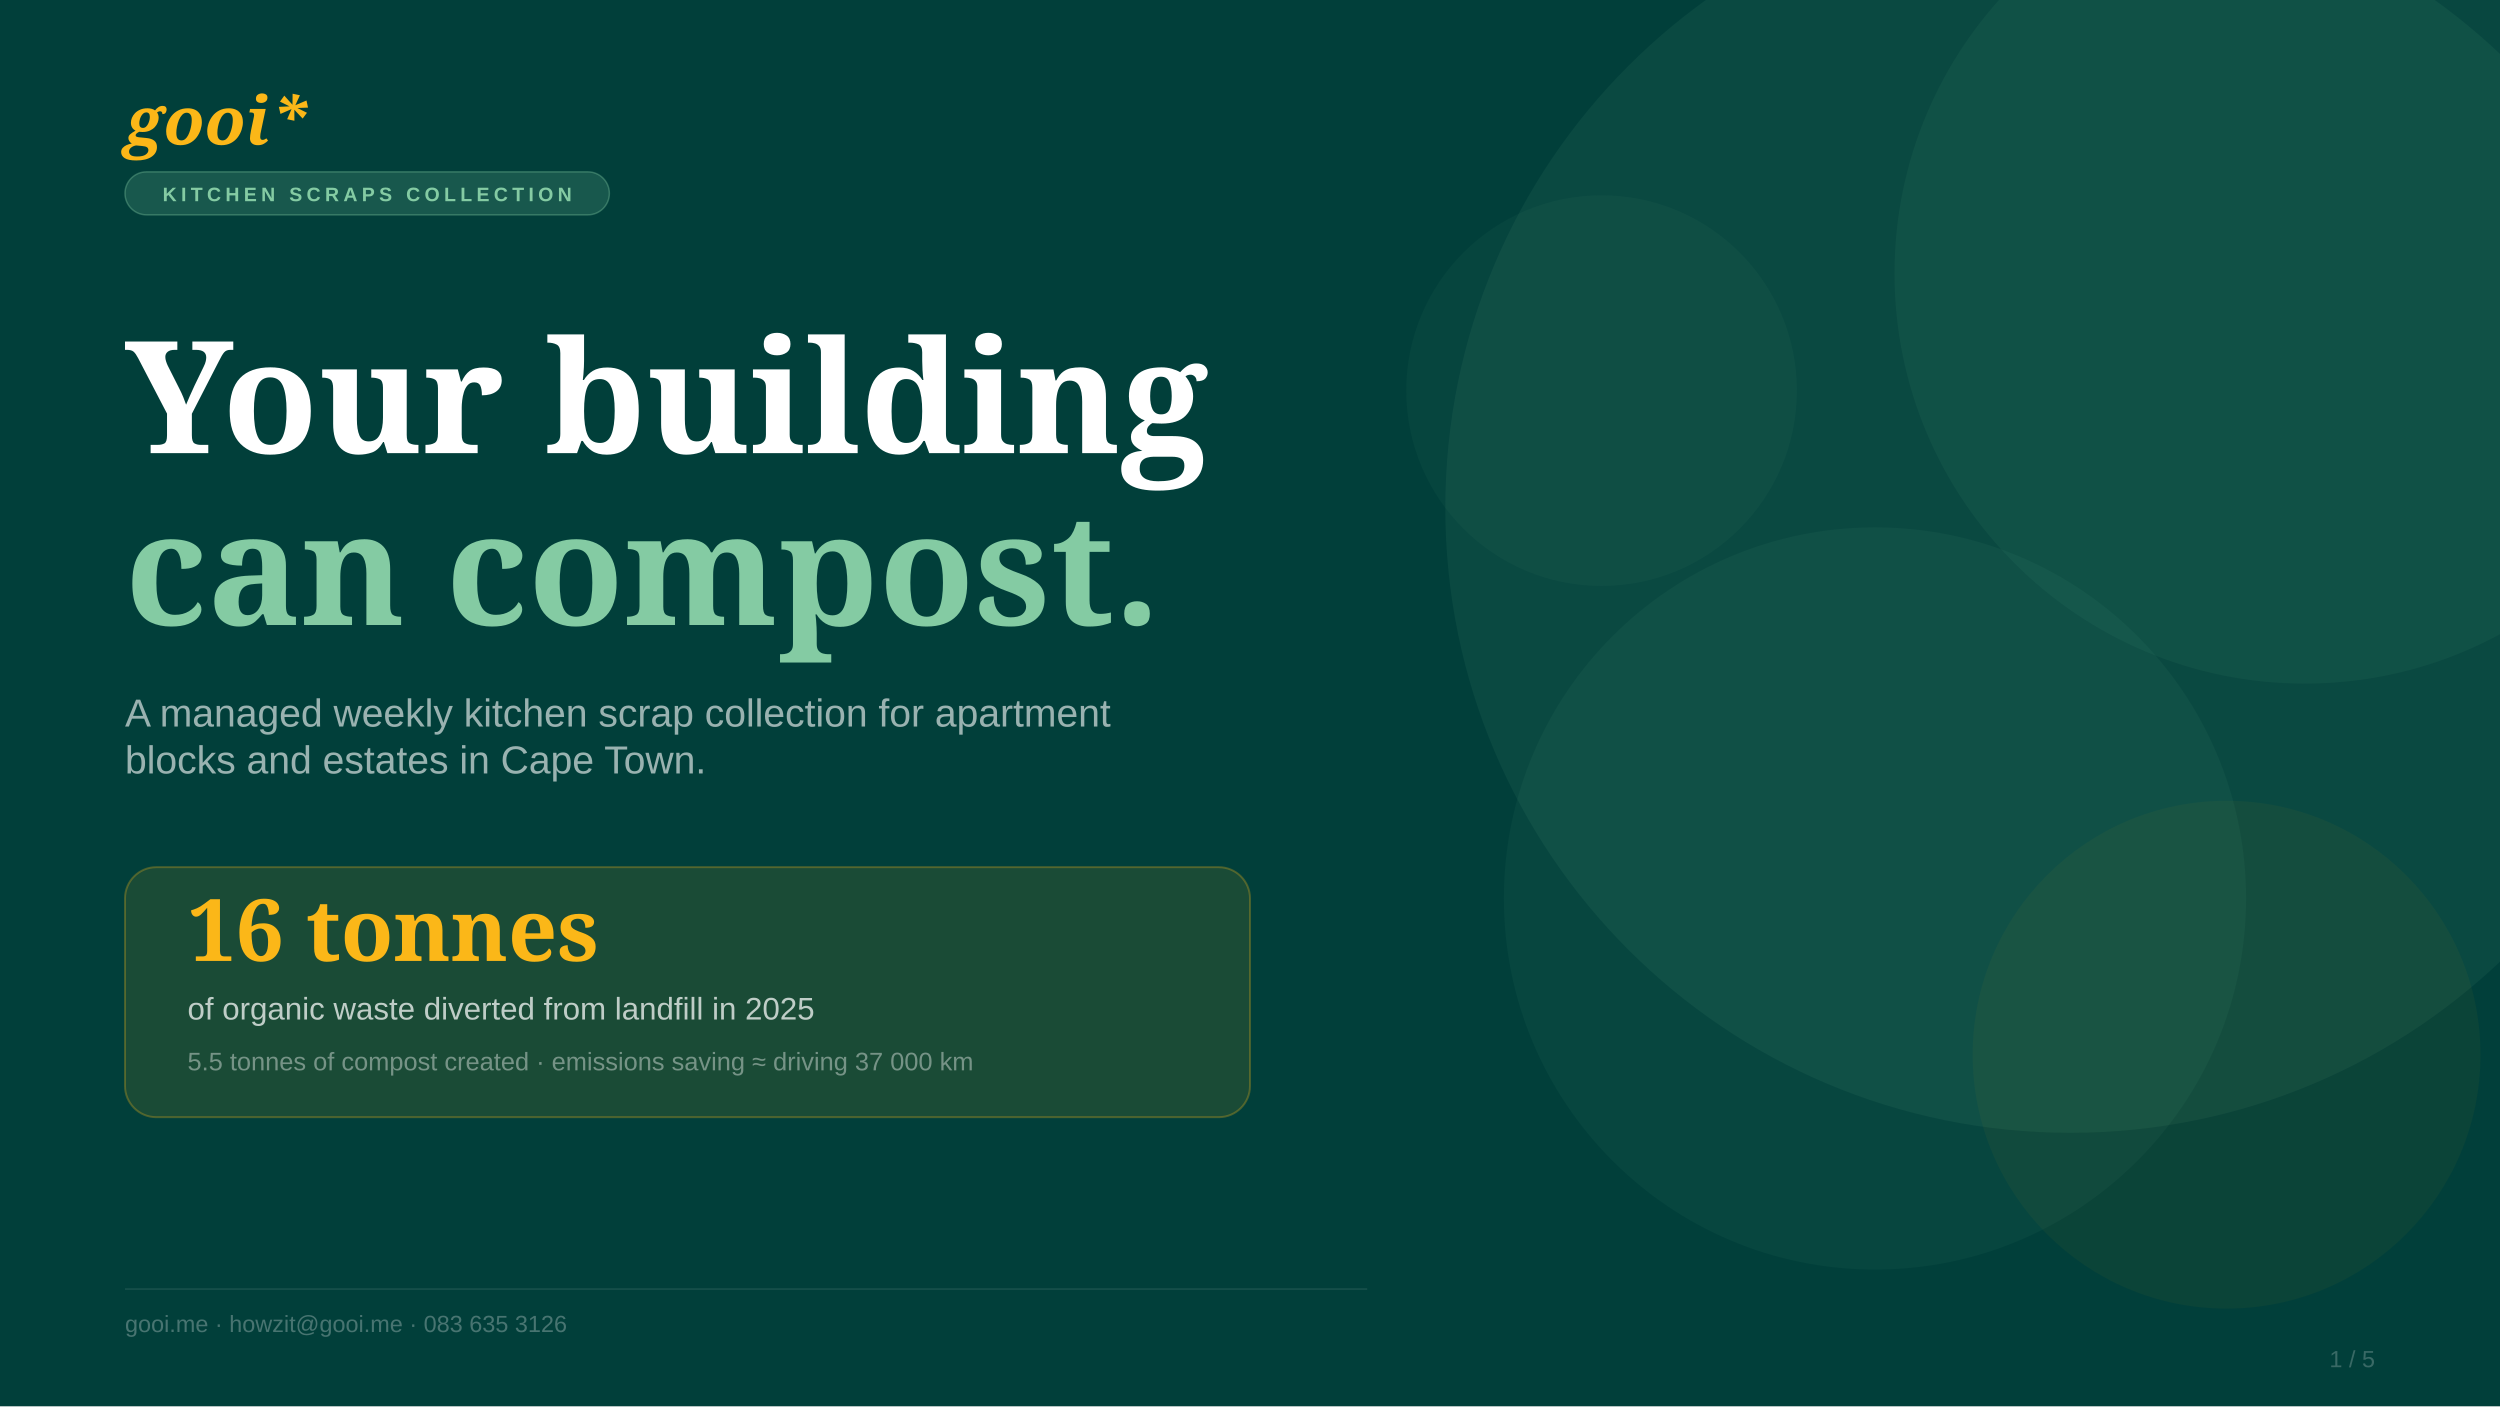
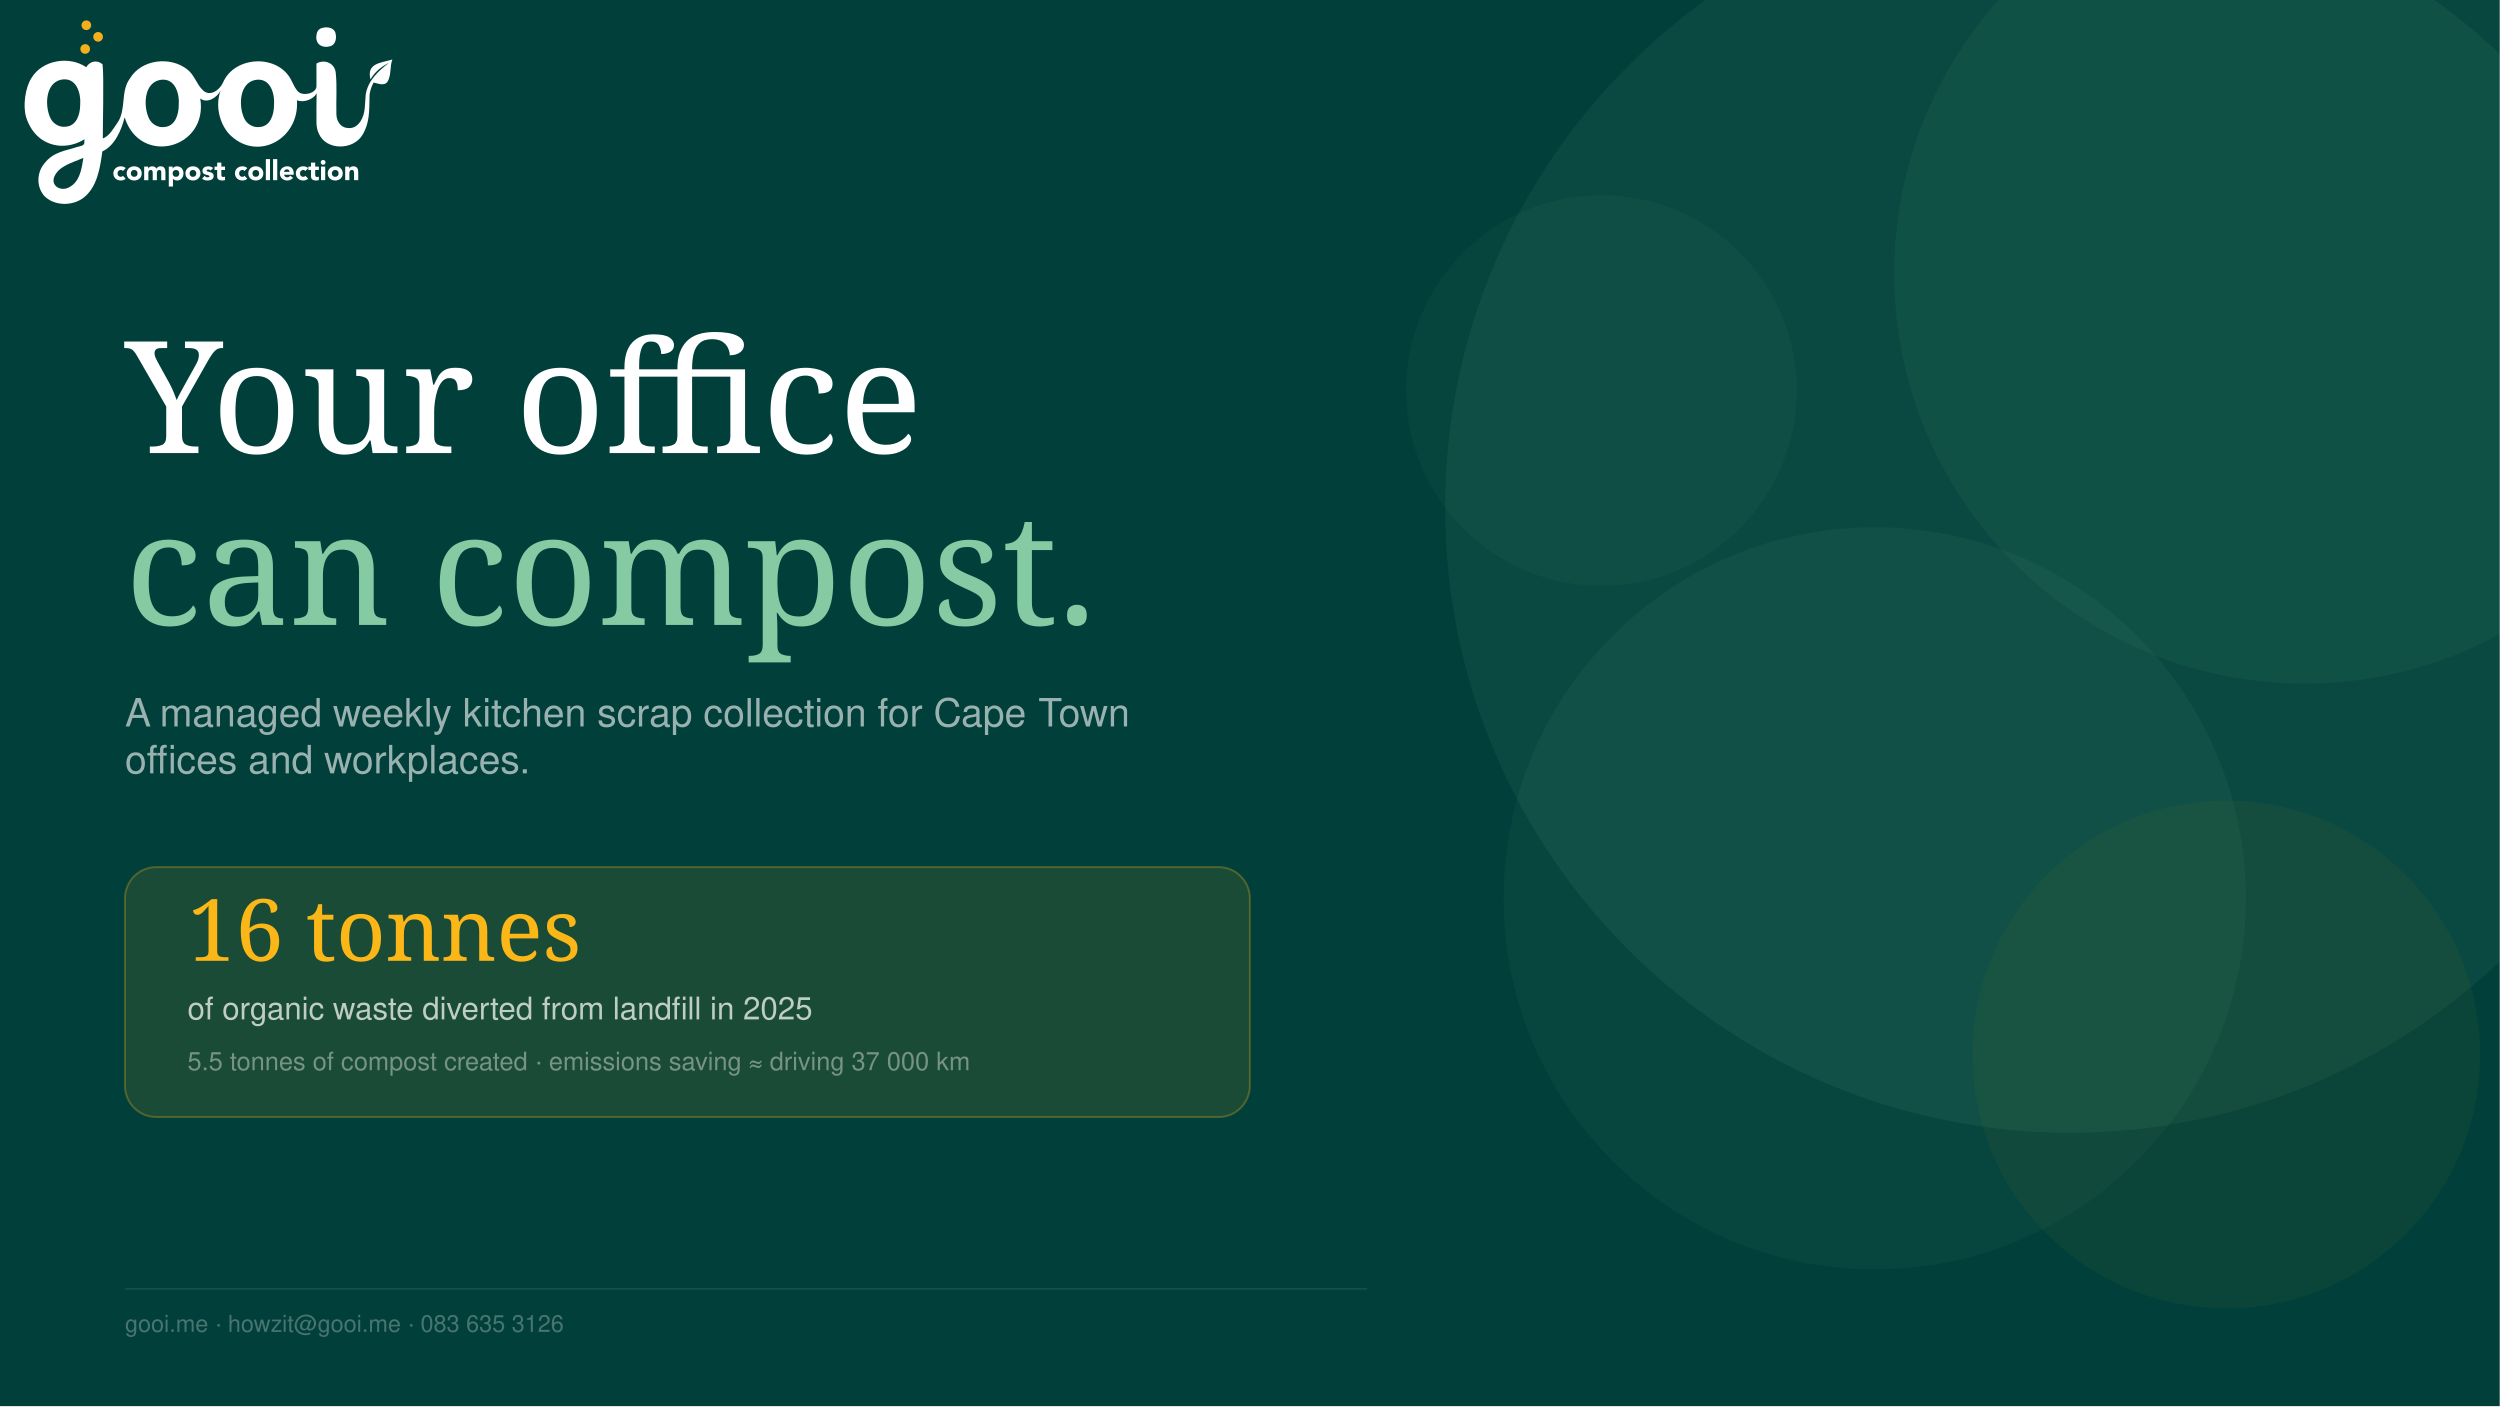
- <svg xmlns="http://www.w3.org/2000/svg" viewBox="0 0 1280 720" width="1280" height="720">
-   <rect width="1280" height="720" fill="#013f3a" />
-   <circle cx="1060" cy="260" r="320" fill="rgba(132,203,163,0.07)" />
-   <circle cx="1180" cy="140" r="210" fill="rgba(132,203,163,0.06)" />
-   <circle cx="960" cy="460" r="190" fill="rgba(132,203,163,0.05)" />
-   <circle cx="1140" cy="540" r="130" fill="rgba(251,183,24,0.04)" />
-   <circle cx="820" cy="200" r="100" fill="rgba(132,203,163,0.04)" />
-   <text x="64" y="74" font-family="Georgia, 'Libre Baskerville', serif" font-style="italic" font-size="34" font-weight="bold" fill="#FBB718">gooi*</text>
-   <rect x="64" y="88" width="248" height="22" rx="11" fill="rgba(132,203,163,0.18)" stroke="rgba(132,203,163,0.35)" stroke-width="0.75" />
-   <text x="188" y="103" text-anchor="middle" font-family="-apple-system, 'Helvetica Neue', Arial, sans-serif" font-size="10" letter-spacing="2.2" fill="#84cba3" font-weight="600">KITCHEN SCRAPS COLLECTION</text>
-   <text x="64" y="232" font-family="Georgia, 'Libre Baskerville', serif" font-size="80" font-weight="bold" fill="white">Your building</text>
-   <text x="64" y="320" font-family="Georgia, 'Libre Baskerville', serif" font-size="80" font-weight="bold" fill="#84cba3">can compost.</text>
-   <text x="64" y="372" font-family="-apple-system, 'Helvetica Neue', Arial, sans-serif" font-size="20" fill="rgba(255,255,255,0.60)">
-     A managed weekly kitchen scrap collection for apartment
-   </text>
-   <text x="64" y="396" font-family="-apple-system, 'Helvetica Neue', Arial, sans-serif" font-size="20" fill="rgba(255,255,255,0.60)">
-     blocks and estates in Cape Town.
-   </text>
-   <rect x="64" y="444" width="576" height="128" rx="16" fill="rgba(251,183,24,0.10)" stroke="rgba(251,183,24,0.28)" stroke-width="1" />
-   <text x="96" y="492" font-family="Georgia, 'Libre Baskerville', serif" font-size="44" font-weight="bold" fill="#FBB718">16 tonnes</text>
-   <text x="96" y="522" font-family="-apple-system, 'Helvetica Neue', Arial, sans-serif" font-size="16" fill="rgba(255,255,255,0.72)">of organic waste diverted from landfill in 2025</text>
-   <text x="96" y="548" font-family="-apple-system, 'Helvetica Neue', Arial, sans-serif" font-size="13" fill="rgba(255,255,255,0.40)">
-     5.5 tonnes of compost created · emissions saving ≈ driving 37 000 km
-   </text>
-   <line x1="64" y1="660" x2="700" y2="660" stroke="rgba(255,255,255,0.10)" stroke-width="0.75" />
-   <text x="64" y="682" font-family="-apple-system, 'Helvetica Neue', Arial, sans-serif" font-size="12" fill="rgba(255,255,255,0.28)">
-     gooi.me · howzit@gooi.me · 083 635 3126
-   </text>
-   <text x="1216" y="700" text-anchor="end" font-family="-apple-system, 'Helvetica Neue', Arial, sans-serif" font-size="12" fill="rgba(255,255,255,0.22)">1 / 5</text>
+ <svg xmlns="http://www.w3.org/2000/svg" width="100%" height="100%" viewBox="0 0 5334 3000" version="1.1" xml:space="preserve" style="fill-rule:evenodd;clip-rule:evenodd;">
+   <rect x="0" y="0" width="5333.333" height="3000" style="fill:#013f3a;" />
+   <circle cx="4416.667" cy="1083.333" r="1333.333" style="fill:#84cba3;fill-opacity:0.07;" />
+   <circle cx="4916.667" cy="583.333" r="875" style="fill:#84cba3;fill-opacity:0.06;" />
+   <circle cx="4000" cy="1916.667" r="791.667" style="fill:#84cba3;fill-opacity:0.05;" />
+   <circle cx="4750" cy="2250" r="541.667" style="fill:#fbb718;fill-opacity:0.04;" />
+   <circle cx="3416.667" cy="833.333" r="416.667" style="fill:#84cba3;fill-opacity:0.04;" />
+   <clipPath id="_clip1">
+     <rect x="52.483" y="43.541" width="784.708" height="391.445" />
+   </clipPath>
+   <g clip-path="url(#_clip1)">
+     <g id="Layer_1-2">
+       <path d="M262.283,364.854c-0.435,-0.632 -1.046,-1.159 -1.84,-1.573c-0.794,-0.414 -1.643,-0.625 -2.556,-0.625c-2.254,0 -4.01,0.674 -5.26,2.023c-1.25,1.348 -1.868,3.111 -1.868,5.288c0,2.177 0.625,3.94 1.868,5.288c1.25,1.348 2.999,2.023 5.26,2.023c0.99,0 1.84,-0.218 2.556,-0.653c0.709,-0.435 1.327,-0.948 1.84,-1.545l5.878,6.18c-1.384,1.426 -3.02,2.423 -4.902,2.999c-1.882,0.576 -3.673,0.864 -5.373,0.864c-2.219,0 -4.305,-0.358 -6.265,-1.068c-1.959,-0.716 -3.666,-1.735 -5.106,-3.062c-1.447,-1.327 -2.584,-2.922 -3.413,-4.783c-0.829,-1.861 -1.25,-3.94 -1.25,-6.236c0,-2.297 0.414,-4.375 1.25,-6.236c0.829,-1.861 1.966,-3.455 3.413,-4.783c1.447,-1.327 3.146,-2.346 5.106,-3.062c1.959,-0.709 4.045,-1.068 6.265,-1.068c1.7,0 3.497,0.288 5.373,0.864c1.882,0.576 3.512,1.573 4.902,2.999l-5.878,6.18l0,-0.014Z" style="fill:#fff;fill-rule:nonzero;" />
+       <path d="M270.304,369.959c0,-2.297 0.414,-4.375 1.25,-6.236c0.829,-1.861 1.966,-3.455 3.413,-4.783c1.447,-1.327 3.146,-2.346 5.106,-3.062c1.959,-0.709 4.045,-1.068 6.265,-1.068c2.219,0 4.305,0.358 6.265,1.068c1.959,0.716 3.659,1.735 5.106,3.062c1.447,1.327 2.584,2.922 3.413,4.783c0.829,1.861 1.25,3.94 1.25,6.236c0,2.297 -0.414,4.375 -1.25,6.236c-0.829,1.861 -1.973,3.455 -3.413,4.783c-1.447,1.327 -3.146,2.346 -5.106,3.062c-1.959,0.709 -4.052,1.068 -6.265,1.068c-2.212,0 -4.305,-0.358 -6.265,-1.068c-1.959,-0.716 -3.666,-1.735 -5.106,-3.062c-1.447,-1.327 -2.584,-2.922 -3.413,-4.783c-0.829,-1.861 -1.25,-3.94 -1.25,-6.236Zm8.912,0c0,2.177 0.625,3.94 1.868,5.288c1.25,1.348 2.999,2.023 5.26,2.023c2.261,0 4.01,-0.674 5.253,-2.023c1.25,-1.348 1.868,-3.111 1.868,-5.288c0,-2.177 -0.625,-3.94 -1.868,-5.288c-1.25,-1.348 -2.999,-2.023 -5.253,-2.023c-2.254,0 -4.01,0.674 -5.26,2.023c-1.25,1.348 -1.868,3.111 -1.868,5.288Z" style="fill:#fff;fill-rule:nonzero;" />
+       <path d="M307.603,355.527l8.554,0l0,3.919l0.119,0c0.274,-0.555 0.674,-1.11 1.187,-1.664c0.513,-0.555 1.131,-1.046 1.84,-1.482c0.716,-0.435 1.524,-0.794 2.437,-1.068c0.913,-0.274 1.903,-0.414 2.971,-0.414c2.023,0 3.814,0.414 5.373,1.25c1.566,0.829 2.739,2.135 3.533,3.919c1.032,-1.861 2.275,-3.188 3.743,-3.982c1.461,-0.794 3.266,-1.187 5.408,-1.187c1.938,0 3.575,0.33 4.902,0.983c1.327,0.653 2.374,1.545 3.146,2.676c0.773,1.131 1.327,2.458 1.664,3.982c0.337,1.524 0.506,3.16 0.506,4.902l0,17.045l-8.912,0l0,-16.813c0,-1.348 -0.288,-2.507 -0.864,-3.476c-0.576,-0.969 -1.594,-1.454 -3.062,-1.454c-1.032,0 -1.889,0.169 -2.584,0.506c-0.695,0.337 -1.25,0.801 -1.664,1.398c-0.414,0.597 -0.716,1.285 -0.892,2.079c-0.176,0.794 -0.267,1.622 -0.267,2.493l0,15.268l-8.912,0l0,-15.268c0,-0.513 -0.021,-1.145 -0.056,-1.903c-0.042,-0.751 -0.176,-1.468 -0.414,-2.135c-0.239,-0.674 -0.625,-1.25 -1.159,-1.721c-0.534,-0.478 -1.32,-0.716 -2.346,-0.716c-1.152,0 -2.079,0.211 -2.795,0.625c-0.709,0.414 -1.257,0.969 -1.636,1.664c-0.379,0.695 -0.625,1.475 -0.744,2.346c-0.119,0.871 -0.176,1.784 -0.176,2.732l0,14.376l-8.912,0l0,-28.865l0.014,-0.014Z" style="fill:#fff;fill-rule:nonzero;" />
+       <path d="M360.115,355.527l8.196,0l0,3.799l0.119,0c0.358,-0.513 0.822,-1.039 1.398,-1.573c0.576,-0.534 1.25,-1.018 2.023,-1.454c0.773,-0.435 1.615,-0.794 2.521,-1.068c0.913,-0.274 1.882,-0.414 2.908,-0.414c2.135,0 4.08,0.365 5.822,1.096c1.742,0.73 3.238,1.763 4.488,3.09c1.25,1.327 2.205,2.901 2.879,4.72c0.674,1.819 1.011,3.821 1.011,5.998c0,2.023 -0.309,3.947 -0.92,5.794c-0.618,1.84 -1.482,3.476 -2.613,4.902c-1.131,1.426 -2.507,2.563 -4.13,3.413c-1.622,0.85 -3.462,1.278 -5.527,1.278c-1.861,0 -3.596,-0.288 -5.197,-0.864c-1.601,-0.576 -2.922,-1.552 -3.947,-2.943l-0.119,0l0,16.631l-8.912,0l0,-42.412l0,0.007Zm8.196,14.432c0,2.177 0.625,3.94 1.868,5.288c1.25,1.348 2.999,2.023 5.253,2.023c2.254,0 4.01,-0.674 5.26,-2.023c1.25,-1.348 1.868,-3.111 1.868,-5.288c0,-2.177 -0.625,-3.94 -1.868,-5.288c-1.25,-1.348 -2.999,-2.023 -5.26,-2.023c-2.261,0 -4.01,0.674 -5.253,2.023c-1.25,1.348 -1.868,3.111 -1.868,5.288Z" style="fill:#fff;fill-rule:nonzero;" />
+       <path d="M395.637,369.959c0,-2.297 0.414,-4.375 1.25,-6.236c0.829,-1.861 1.966,-3.455 3.413,-4.783c1.447,-1.327 3.146,-2.346 5.106,-3.062c1.959,-0.709 4.045,-1.068 6.265,-1.068c2.219,0 4.305,0.358 6.265,1.068c1.959,0.716 3.659,1.735 5.106,3.062c1.447,1.327 2.584,2.922 3.413,4.783c0.829,1.861 1.25,3.94 1.25,6.236c0,2.297 -0.414,4.375 -1.25,6.236c-0.829,1.861 -1.973,3.455 -3.413,4.783c-1.447,1.327 -3.146,2.346 -5.106,3.062c-1.959,0.709 -4.052,1.068 -6.265,1.068c-2.212,0 -4.305,-0.358 -6.265,-1.068c-1.959,-0.716 -3.666,-1.735 -5.106,-3.062c-1.447,-1.327 -2.584,-2.922 -3.413,-4.783c-0.829,-1.861 -1.25,-3.94 -1.25,-6.236Zm8.905,0c0,2.177 0.625,3.94 1.868,5.288c1.25,1.348 2.999,2.023 5.26,2.023c2.261,0 4.01,-0.674 5.253,-2.023c1.25,-1.348 1.868,-3.111 1.868,-5.288c0,-2.177 -0.625,-3.94 -1.868,-5.288c-1.25,-1.348 -2.999,-2.023 -5.253,-2.023c-2.254,0 -4.01,0.674 -5.26,2.023c-1.25,1.348 -1.868,3.111 -1.868,5.288Z" style="fill:#fff;fill-rule:nonzero;" />
+       <path d="M449.273,364.018c-1.306,-1.622 -3.027,-2.437 -5.169,-2.437c-0.751,0 -1.482,0.176 -2.198,0.534c-0.716,0.358 -1.068,0.969 -1.068,1.84c0,0.709 0.365,1.236 1.096,1.573c0.73,0.337 1.664,0.632 2.795,0.892c1.131,0.26 2.339,0.534 3.624,0.829c1.285,0.295 2.493,0.766 3.624,1.398c1.131,0.632 2.058,1.496 2.795,2.584c0.73,1.089 1.096,2.542 1.096,4.368c0,1.826 -0.407,3.399 -1.215,4.6c-0.815,1.208 -1.854,2.177 -3.118,2.908c-1.271,0.73 -2.69,1.25 -4.277,1.545c-1.587,0.295 -3.146,0.442 -4.691,0.442c-2.023,0 -4.059,-0.288 -6.117,-0.864c-2.058,-0.576 -3.799,-1.594 -5.225,-3.062l5.408,-5.998c0.829,1.032 1.756,1.812 2.76,2.346c1.011,0.534 2.191,0.801 3.533,0.801c1.032,0 1.959,-0.147 2.795,-0.442c0.836,-0.295 1.25,-0.843 1.25,-1.636c0,-0.751 -0.365,-1.313 -1.096,-1.693c-0.73,-0.379 -1.664,-0.695 -2.795,-0.948c-1.131,-0.26 -2.339,-0.534 -3.624,-0.829c-1.285,-0.295 -2.493,-0.744 -3.624,-1.334c-1.131,-0.597 -2.058,-1.433 -2.795,-2.521c-0.73,-1.089 -1.096,-2.542 -1.096,-4.368c0,-1.7 0.344,-3.167 1.039,-4.396c0.695,-1.229 1.601,-2.24 2.732,-3.027c1.131,-0.794 2.423,-1.377 3.891,-1.756c1.461,-0.379 2.95,-0.562 4.453,-0.562c1.903,0 3.821,0.281 5.759,0.829c1.938,0.555 3.582,1.545 4.93,2.971l-5.464,5.408l-0.007,0.007Z" style="fill:#fff;fill-rule:nonzero;" />
+       <path d="M480.097,362.655l-7.838,0l0,9.622c0,0.794 0.042,1.517 0.119,2.17c0.077,0.653 0.26,1.215 0.534,1.693c0.274,0.478 0.702,0.843 1.278,1.096c0.576,0.26 1.334,0.386 2.29,0.386c0.478,0 1.096,-0.049 1.868,-0.147c0.773,-0.098 1.355,-0.323 1.756,-0.681l0,7.423c-0.99,0.358 -2.023,0.597 -3.09,0.716c-1.068,0.119 -2.121,0.176 -3.146,0.176c-1.503,0 -2.894,-0.162 -4.158,-0.478c-1.271,-0.316 -2.374,-0.822 -3.329,-1.517c-0.948,-0.695 -1.693,-1.594 -2.226,-2.704c-0.534,-1.11 -0.801,-2.458 -0.801,-4.038l0,-13.723l-5.703,0l0,-7.128l5.703,0l0,-8.554l8.912,0l0,8.554l7.838,0l0,7.128l-0.007,0.007Z" style="fill:#fff;fill-rule:nonzero;" />
+       <path d="M521.737,364.854c-0.435,-0.632 -1.046,-1.159 -1.84,-1.573c-0.794,-0.414 -1.643,-0.625 -2.556,-0.625c-2.254,0 -4.01,0.674 -5.26,2.023c-1.25,1.348 -1.868,3.111 -1.868,5.288c0,2.177 0.625,3.94 1.868,5.288c1.25,1.348 2.999,2.023 5.26,2.023c0.99,0 1.84,-0.218 2.556,-0.653c0.709,-0.435 1.327,-0.948 1.84,-1.545l5.878,6.18c-1.384,1.426 -3.02,2.423 -4.902,2.999c-1.882,0.576 -3.673,0.864 -5.373,0.864c-2.219,0 -4.305,-0.358 -6.265,-1.068c-1.959,-0.716 -3.666,-1.735 -5.106,-3.062c-1.447,-1.327 -2.584,-2.922 -3.413,-4.783c-0.829,-1.861 -1.25,-3.94 -1.25,-6.236c0,-2.297 0.414,-4.375 1.25,-6.236c0.829,-1.861 1.966,-3.455 3.413,-4.783c1.447,-1.327 3.146,-2.346 5.106,-3.062c1.959,-0.709 4.045,-1.068 6.265,-1.068c1.7,0 3.497,0.288 5.373,0.864c1.882,0.576 3.512,1.573 4.902,2.999l-5.878,6.18l0,-0.014Z" style="fill:#fff;fill-rule:nonzero;" />
+       <path d="M529.757,369.959c0,-2.297 0.414,-4.375 1.25,-6.236c0.829,-1.861 1.966,-3.455 3.413,-4.783c1.447,-1.327 3.146,-2.346 5.106,-3.062c1.959,-0.709 4.045,-1.068 6.265,-1.068c2.219,0 4.305,0.358 6.265,1.068c1.959,0.716 3.659,1.735 5.106,3.062c1.447,1.327 2.584,2.922 3.413,4.783c0.829,1.861 1.25,3.94 1.25,6.236c0,2.297 -0.414,4.375 -1.25,6.236c-0.829,1.861 -1.973,3.455 -3.413,4.783c-1.447,1.327 -3.146,2.346 -5.106,3.062c-1.959,0.709 -4.052,1.068 -6.265,1.068c-2.212,0 -4.305,-0.358 -6.265,-1.068c-1.959,-0.716 -3.666,-1.735 -5.106,-3.062c-1.447,-1.327 -2.584,-2.922 -3.413,-4.783c-0.829,-1.861 -1.25,-3.94 -1.25,-6.236Zm8.912,0c0,2.177 0.625,3.94 1.868,5.288c1.25,1.348 2.999,2.023 5.26,2.023c2.261,0 4.01,-0.674 5.253,-2.023c1.25,-1.348 1.868,-3.111 1.868,-5.288c0,-2.177 -0.625,-3.94 -1.868,-5.288c-1.25,-1.348 -2.999,-2.023 -5.253,-2.023c-2.254,0 -4.01,0.674 -5.26,2.023c-1.25,1.348 -1.868,3.111 -1.868,5.288Z" style="fill:#fff;fill-rule:nonzero;" />
+       <rect x="567.176" y="339.486" width="8.912" height="44.905" style="fill:#fff;fill-rule:nonzero;" />
+       <rect x="582.62" y="339.486" width="8.912" height="44.905" style="fill:#fff;fill-rule:nonzero;" />
+       <path d="M625.271,379.405c-1.426,1.819 -3.231,3.231 -5.408,4.214c-2.177,0.99 -4.439,1.482 -6.77,1.482c-2.332,0 -4.305,-0.358 -6.265,-1.068c-1.959,-0.716 -3.666,-1.735 -5.106,-3.062c-1.447,-1.327 -2.584,-2.922 -3.413,-4.783c-0.829,-1.861 -1.25,-3.94 -1.25,-6.236c0,-2.297 0.414,-4.375 1.25,-6.236c0.829,-1.861 1.966,-3.455 3.413,-4.783c1.447,-1.327 3.146,-2.346 5.106,-3.062c1.959,-0.709 4.045,-1.068 6.265,-1.068c2.058,0 3.933,0.358 5.611,1.068c1.686,0.716 3.111,1.735 4.277,3.062c1.166,1.327 2.072,2.922 2.704,4.783c0.632,1.861 0.948,3.94 0.948,6.236l0,2.795l-20.669,0c0.358,1.7 1.131,3.062 2.318,4.066c1.187,1.004 2.655,1.517 4.396,1.517c1.468,0 2.704,-0.33 3.715,-0.983c1.011,-0.653 1.889,-1.496 2.641,-2.521l6.236,4.572l0,0.007Zm-7.543,-12.712c0.042,-1.503 -0.456,-2.795 -1.482,-3.863c-1.032,-1.068 -2.36,-1.601 -3.982,-1.601c-0.99,0 -1.861,0.162 -2.613,0.478c-0.751,0.316 -1.398,0.723 -1.931,1.215c-0.534,0.499 -0.948,1.068 -1.25,1.721c-0.295,0.653 -0.464,1.334 -0.506,2.051l11.764,0Z" style="fill:#fff;fill-rule:nonzero;" />
+       <path d="M651.586,364.854c-0.435,-0.632 -1.046,-1.159 -1.84,-1.573c-0.794,-0.414 -1.643,-0.625 -2.556,-0.625c-2.254,0 -4.01,0.674 -5.26,2.023c-1.25,1.348 -1.868,3.111 -1.868,5.288c0,2.177 0.625,3.94 1.868,5.288c1.25,1.348 2.999,2.023 5.26,2.023c0.99,0 1.84,-0.218 2.556,-0.653c0.709,-0.435 1.327,-0.948 1.84,-1.545l5.878,6.18c-1.384,1.426 -3.02,2.423 -4.902,2.999c-1.882,0.576 -3.673,0.864 -5.373,0.864c-2.219,0 -4.305,-0.358 -6.265,-1.068c-1.959,-0.716 -3.666,-1.735 -5.106,-3.062c-1.447,-1.327 -2.584,-2.922 -3.413,-4.783c-0.829,-1.861 -1.25,-3.94 -1.25,-6.236c0,-2.297 0.414,-4.375 1.25,-6.236c0.829,-1.861 1.966,-3.455 3.413,-4.783c1.447,-1.327 3.146,-2.346 5.106,-3.062c1.959,-0.709 4.045,-1.068 6.265,-1.068c1.7,0 3.497,0.288 5.373,0.864c1.882,0.576 3.512,1.573 4.902,2.999l-5.878,6.18l0,-0.014Z" style="fill:#fff;fill-rule:nonzero;" />
+       <path d="M680.332,362.655l-7.838,0l0,9.622c0,0.794 0.042,1.517 0.119,2.17c0.077,0.653 0.26,1.215 0.534,1.693c0.274,0.478 0.702,0.843 1.278,1.096c0.576,0.26 1.334,0.386 2.29,0.386c0.478,0 1.096,-0.049 1.868,-0.147c0.773,-0.098 1.355,-0.323 1.756,-0.681l0,7.423c-0.99,0.358 -2.023,0.597 -3.09,0.716c-1.068,0.119 -2.121,0.176 -3.146,0.176c-1.503,0 -2.894,-0.162 -4.158,-0.478c-1.271,-0.316 -2.374,-0.822 -3.329,-1.517c-0.948,-0.695 -1.693,-1.594 -2.226,-2.704c-0.534,-1.11 -0.801,-2.458 -0.801,-4.038l0,-13.723l-5.703,0l0,-7.128l5.703,0l0,-8.554l8.912,0l0,8.554l7.838,0l0,7.128l-0.007,0.007Z" style="fill:#fff;fill-rule:nonzero;" />
+       <path d="M684.25,346.439c0,-1.426 0.506,-2.641 1.517,-3.652c1.011,-1.011 2.226,-1.517 3.652,-1.517c1.426,0 2.641,0.506 3.652,1.517c1.011,1.011 1.517,2.226 1.517,3.652c0,1.426 -0.506,2.641 -1.517,3.652c-1.011,1.011 -2.226,1.517 -3.652,1.517c-1.426,0 -2.641,-0.506 -3.652,-1.517c-1.011,-1.011 -1.517,-2.226 -1.517,-3.652Zm0.716,9.088l8.912,0l0,28.865l-8.912,0l0,-28.865Z" style="fill:#fff;fill-rule:nonzero;" />
+       <path d="M699.224,369.959c0,-2.297 0.414,-4.375 1.25,-6.236c0.829,-1.861 1.966,-3.455 3.413,-4.783c1.447,-1.327 3.146,-2.346 5.106,-3.062c1.959,-0.709 4.045,-1.068 6.265,-1.068c2.219,0 4.305,0.358 6.265,1.068c1.959,0.716 3.659,1.735 5.106,3.062c1.447,1.327 2.584,2.922 3.413,4.783c0.829,1.861 1.25,3.94 1.25,6.236c0,2.297 -0.414,4.375 -1.25,6.236c-0.829,1.861 -1.973,3.455 -3.413,4.783c-1.447,1.327 -3.146,2.346 -5.106,3.062c-1.959,0.709 -4.052,1.068 -6.265,1.068c-2.212,0 -4.305,-0.358 -6.265,-1.068c-1.959,-0.716 -3.666,-1.735 -5.106,-3.062c-1.447,-1.327 -2.584,-2.922 -3.413,-4.783c-0.829,-1.861 -1.25,-3.94 -1.25,-6.236Zm8.905,0c0,2.177 0.625,3.94 1.868,5.288c1.25,1.348 2.999,2.023 5.26,2.023c2.261,0 4.01,-0.674 5.253,-2.023c1.25,-1.348 1.868,-3.111 1.868,-5.288c0,-2.177 -0.625,-3.94 -1.868,-5.288c-1.25,-1.348 -2.999,-2.023 -5.253,-2.023c-2.254,0 -4.01,0.674 -5.26,2.023c-1.25,1.348 -1.868,3.111 -1.868,5.288Z" style="fill:#fff;fill-rule:nonzero;" />
+       <path d="M736.523,355.527l8.554,0l0,3.919l0.119,0c0.274,-0.555 0.674,-1.11 1.187,-1.664c0.513,-0.555 1.131,-1.046 1.84,-1.482c0.716,-0.435 1.524,-0.794 2.437,-1.068c0.913,-0.274 1.903,-0.414 2.971,-0.414c2.254,0 4.08,0.344 5.464,1.039c1.384,0.695 2.465,1.65 3.238,2.879c0.773,1.229 1.299,2.676 1.573,4.333c0.274,1.664 0.414,3.469 0.414,5.408l0,15.921l-8.912,0l0,-14.137c0,-0.829 -0.028,-1.693 -0.091,-2.584c-0.056,-0.892 -0.239,-1.714 -0.534,-2.465c-0.295,-0.751 -0.751,-1.369 -1.369,-1.84c-0.611,-0.478 -1.496,-0.716 -2.641,-0.716c-1.145,0 -2.079,0.211 -2.795,0.625c-0.709,0.414 -1.257,0.969 -1.636,1.664c-0.379,0.695 -0.625,1.475 -0.744,2.346c-0.119,0.871 -0.176,1.784 -0.176,2.732l0,14.376l-8.912,0l0,-28.865l0.014,-0.007Z" style="fill:#fff;fill-rule:nonzero;" />
+       <path d="M836.658,127.053c-24.37,7.536 -54.934,7.43 -46.226,42.412c9.102,-16.083 22.979,-26.856 38.683,-35.186c0.035,0.049 0.07,0.091 0.105,0.155c-22.144,17.649 -43.789,36.667 -48.944,67.19c-2.219,21.35 0.267,40.172 -11.707,58.2c-7.121,9.945 -16.35,15.395 -29.04,12.944c-14.966,-1.981 -22.305,-17.368 -21.842,-31.218c-0.723,-28.605 1.629,-57.442 -1.32,-85.899c-1.791,-19.931 -21.666,-29.448 -39.224,-21.259c-1.552,0.407 -2.002,1.517 -2.002,3.118c0.049,15.802 -0.14,25.915 0.056,41.717c0.049,3.505 0.695,7.613 -2.282,11.932c-6.377,9.228 -26.463,12.768 -35.495,5.45c-6.897,-5.59 -10.977,-15.837 -14.994,-23.485c-26.821,-58.39 -121.871,-55.293 -146.775,3.357c-7.332,16.034 -28.092,31.084 -43.185,15.556c-13.344,-12.81 -17.586,-32.109 -32.559,-43.62c-36.169,-29.111 -98.309,-22.038 -122.672,18.976c-20.662,28.015 -7.332,65.434 -26.147,93.786c-8.968,12.585 -17.01,28.584 -31.723,34.35c-0.358,-22.972 2.802,-134.351 -0.618,-158.328c-13.203,-10.942 -27.685,-5.654 -34.82,6.166c-36.049,-24.834 -93.87,-15.563 -116.983,23.338c-12.656,19.573 -18.583,57.933 -11.335,82.893c11.7,37.271 37.538,56.255 65.329,60.476c4.551,0.878 9.292,1.201 14.194,0.892c15.774,-0.379 31.505,-5.232 45.039,-13.934c-0.077,13.077 0.485,12.473 -17.459,17.101c-20.353,7.206 -48.543,8.983 -68.131,34.736c-16.49,19.482 -17.073,50.103 -0.084,69.205c21.104,21.427 58.418,21.905 82.345,4.916c30.578,-22.453 36.871,-65.167 41.492,-99.903c26.21,-11.883 40.776,-45.081 47.56,-72.794c33.001,105.128 178.927,67.246 161.369,-40.312c14.966,12.234 36.885,-2.725 43.719,-17.333c-11.785,30.066 -3.947,68.356 17.157,92.494c58.6,61.929 151.319,12.859 145.434,-71.242c15.528,6.363 36.618,-3.048 42.012,-15.121c-0.442,20.43 -0.59,42.202 -0.379,62.498c0.091,8.027 1.32,15.865 4.804,23.267c15.514,37.321 74.107,36.302 93.484,3.027c15.121,-24.581 14.299,-50.952 14.91,-78.918c-0.428,-11.455 3.497,-23.211 8.681,-32.496c9.397,1.7 23.408,8.681 30.276,-2.697c7.782,-14.18 4.08,-31.625 9.811,-46.514c-0.274,0.07 -0.4,0.105 -0.527,0.14l0.014,-0.035Zm-689.49,272.642c-15.17,8.673 -37.447,-0.815 -32.194,-20.332c8.905,-25.655 40.671,-32.292 62.828,-42.644c-3.315,22.699 -7.522,51.718 -30.628,62.976l-0.007,0Zm23.899,-175.211c-0.253,19.257 -7.564,43.873 -30.192,45.755c-13.519,2.03 -26.73,-5.429 -32.889,-17.438c-12.698,-25.424 -11.82,-75.561 22.523,-82.809c32.552,-6.194 42.7,28.535 40.565,54.492l-0.007,0Zm210.292,0.695c-0.253,19.257 -7.564,43.873 -30.192,45.755c-13.519,2.03 -26.73,-5.429 -32.889,-17.438c-12.698,-25.424 -11.82,-75.561 22.523,-82.809c32.552,-6.194 42.7,28.535 40.565,54.492l-0.007,0Zm203.276,0c-0.253,19.257 -7.564,43.873 -30.192,45.755c-13.519,2.03 -26.73,-5.429 -32.889,-17.438c-12.698,-25.424 -11.82,-75.561 22.523,-82.809c32.552,-6.194 42.7,28.535 40.565,54.492l-0.007,0Z" style="fill:#fff;fill-rule:nonzero;" />
+       <path d="M703.655,98.876c12.052,-2.472 14.952,-16.764 12.347,-27.186c-2.261,-12.936 -18.239,-15.289 -28.907,-11.974c-9.186,2.163 -11.841,10.598 -12.304,18.941c-0.421,17.01 13.632,24.272 28.865,20.219Z" style="fill:#fff;fill-rule:nonzero;" />
+       <circle cx="184.18" cy="53.858" r="10.317" style="fill:#f3b01c;" />
+       <circle cx="181.75" cy="104.487" r="10.317" style="fill:#f3b01c;" />
+       <circle cx="209.294" cy="78.622" r="10.317" style="fill:#f3b01c;" />
+     </g>
+   </g>
+   <g transform="matrix(333.3333,0,0,333.3333,1239.811,966.6667)" />
+   <g transform="matrix(333.3333,0,0,333.3333,1339.289,966.6667)" />
+   <g transform="matrix(333.3333,0,0,333.3333,1438.766,966.6667)" />
+   <text x="266.667px" y="966.667px" style="font-family:'Georgia', serif;font-size:333.333px;fill:#fff;">Your oﬃce</text>
+   <text x="266.667px" y="1333.333px" style="font-family:'Georgia', serif;font-size:333.333px;fill:#84cba3;">can compost.</text>
+   <text x="266.667px" y="1550px" style="font-family:'Helvetica';font-size:83.333px;fill:#fff;fill-opacity:0.6;">A<tspan x="317.692px 340.845px " y="1550px 1550px "> m</tspan>anaged weekly kitchen scrap collection for Cape <tspan x="2215.356px 2257.023px 2303.369px " y="1550px 1550px 1550px ">Tow</tspan>n</text>
+   <g transform="matrix(83.33333,0,0,83.33333,334.7005,1650)" />
+   <g transform="matrix(83.33333,0,0,83.33333,357.8532,1650)" />
+   <text x="266.667px" y="1650px" style="font-family:'Helvetica';font-size:83.333px;fill:#fff;fill-opacity:0.6;">of<tspan x="334.701px " y="1650px ">ﬁ</tspan>ces and workplaces.</text>
+   <path d="M2666.667,1916.667l0,400c0,36.794 -29.872,66.667 -66.667,66.667l-2266.667,0c-36.794,0 -66.667,-29.872 -66.667,-66.667l0,-400c0,-36.794 29.872,-66.667 66.667,-66.667l2266.667,0c36.794,0 66.667,29.872 66.667,66.667Z" style="fill:#fbb718;fill-opacity:0.1;stroke:#fbb718;stroke-opacity:0.28;stroke-width:4.17px;" />
+   <text x="400px" y="2050px" style="font-family:'Georgia', serif;font-size:183.333px;fill:#fbb718;">16 tonnes</text>
+   <g transform="matrix(66.66667,0,0,66.66667,1437.565,2175)" />
+   <g transform="matrix(66.66667,0,0,66.66667,1456.087,2175)" />
+   <text x="400px" y="2175px" style="font-family:'Helvetica';font-size:66.667px;fill:#fff;fill-opacity:0.72;">of organic waste diverted from landﬁll in 2025</text>
+   <text x="400px" y="2283.333px" style="font-family:'Helvetica';font-size:54.167px;fill:#fff;fill-opacity:0.4;">5.5 tonnes of compost created · emissions saving ≈ driving 37 000 km</text>
+   <path d="M266.667,2750l2650,0" style="fill:none;fill-rule:nonzero;stroke:#fff;stroke-opacity:0.1;stroke-width:3.13px;" />
+   <text x="266.667px" y="2841.667px" style="font-family:'Helvetica';font-size:50px;fill:#fff;fill-opacity:0.28;">gooi.me · howzit@gooi.me · 083 635 3126</text>
</svg>
